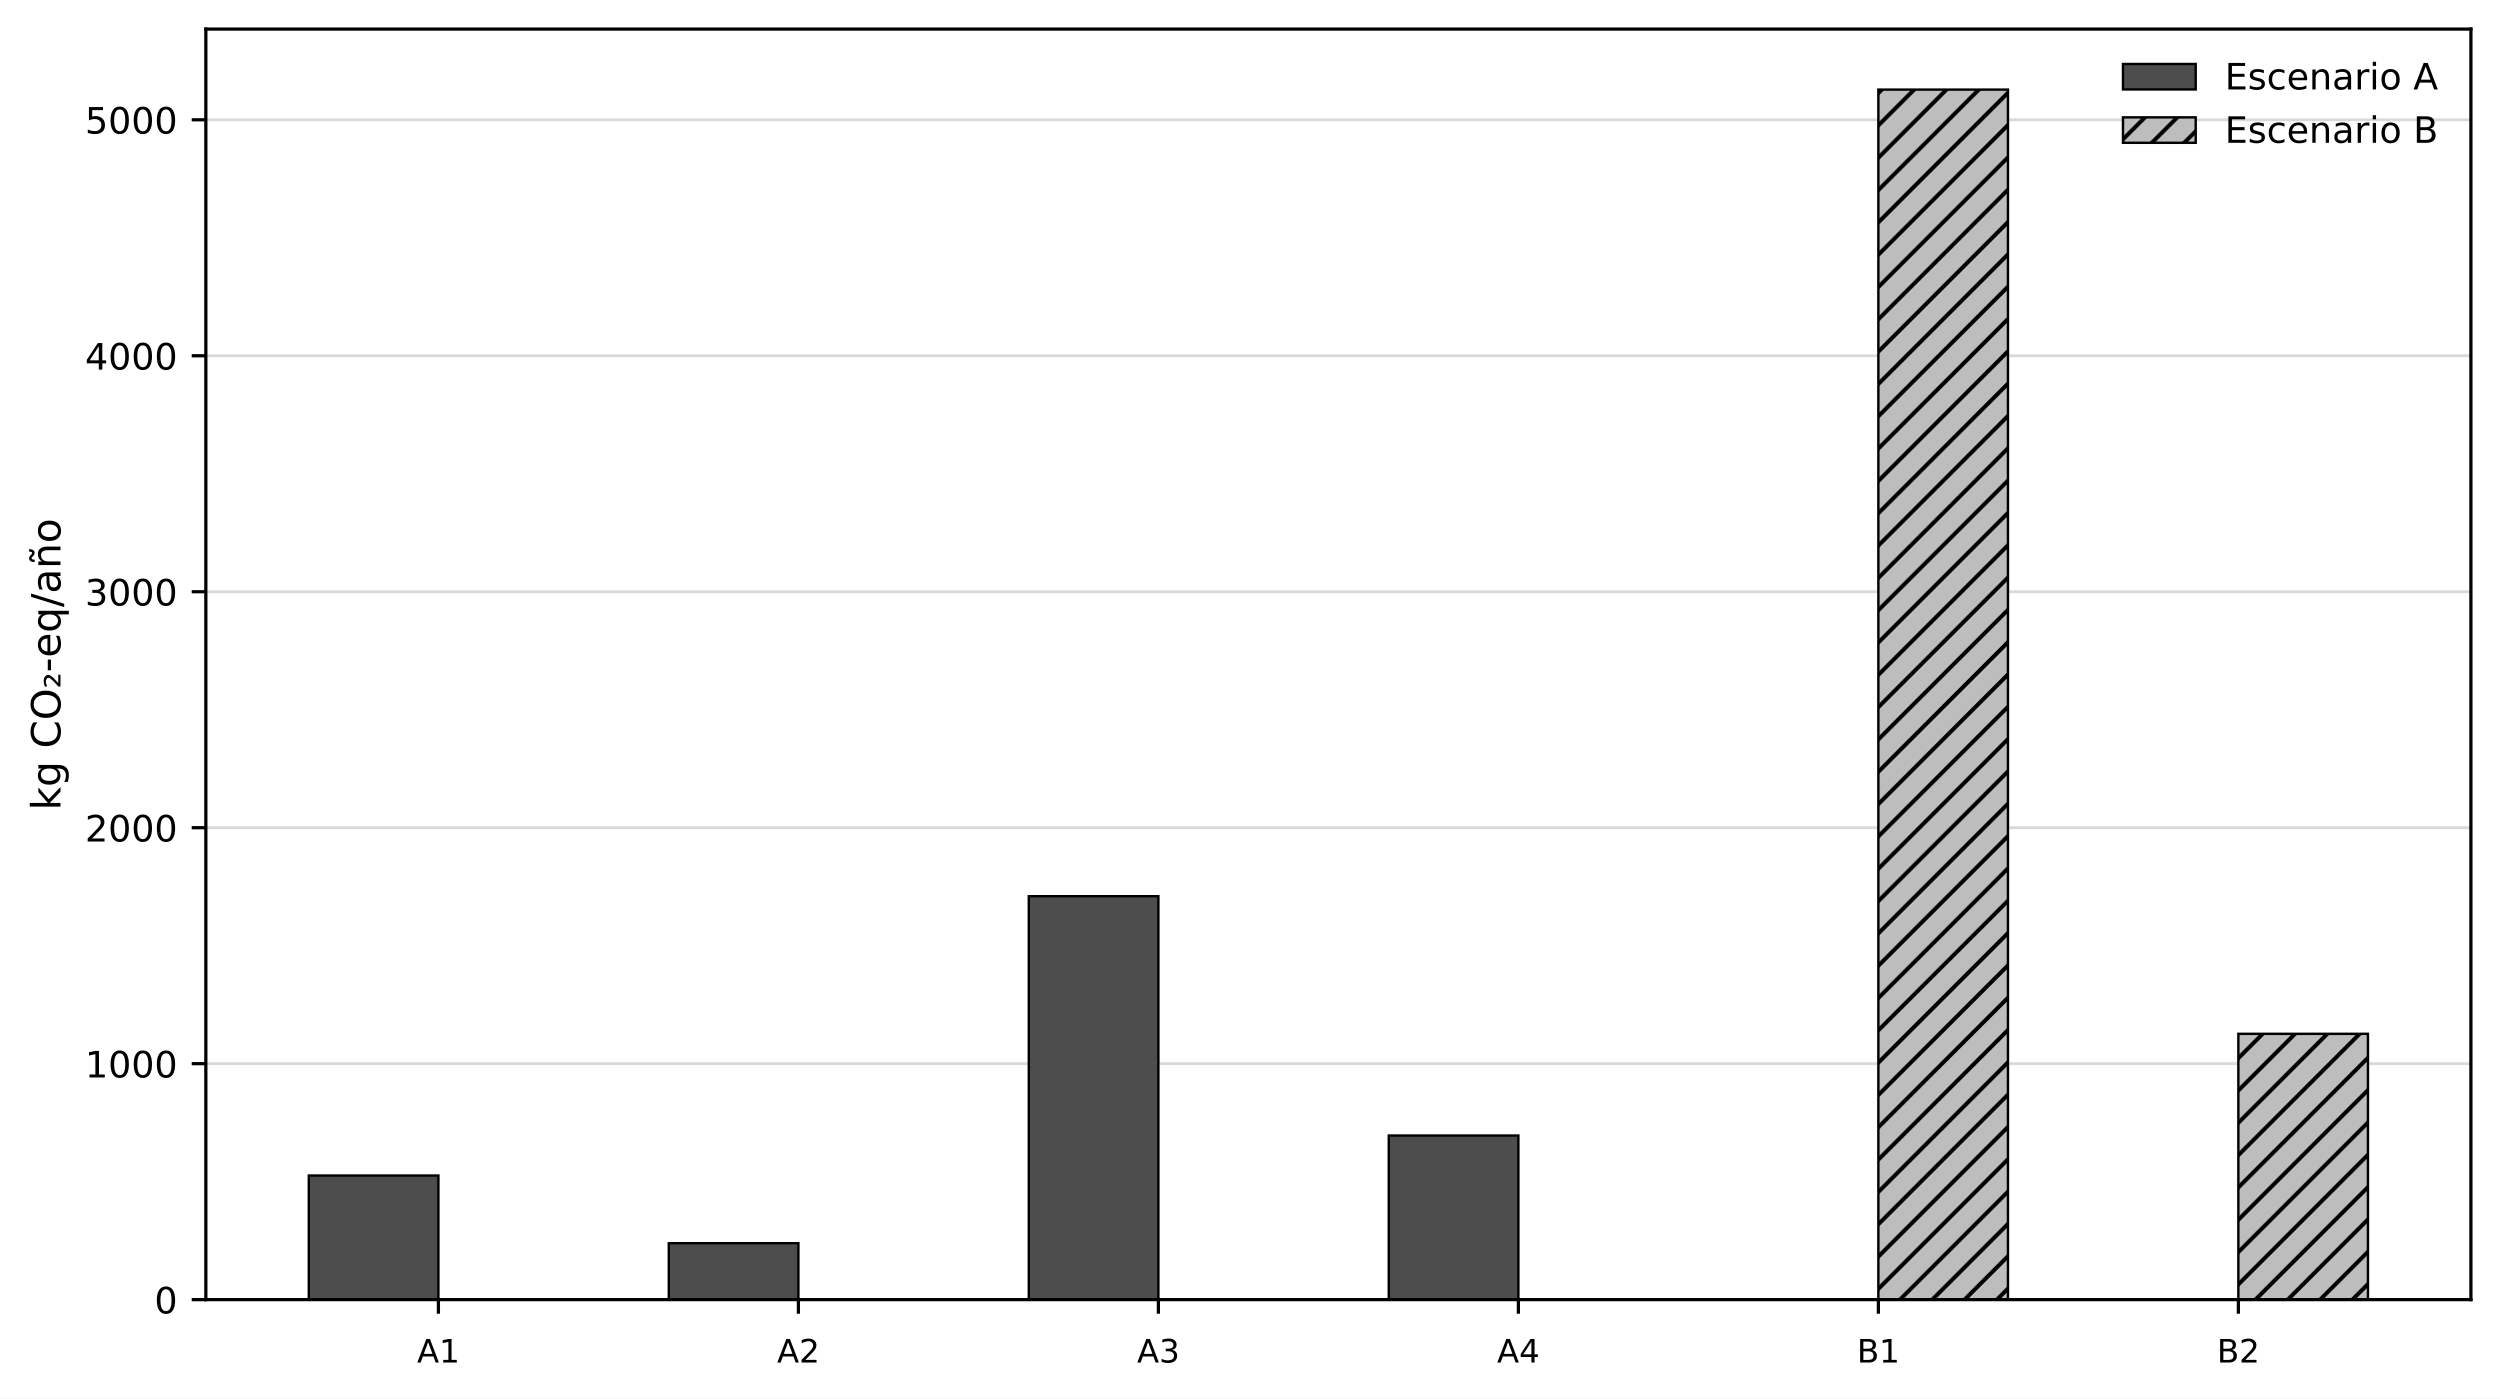
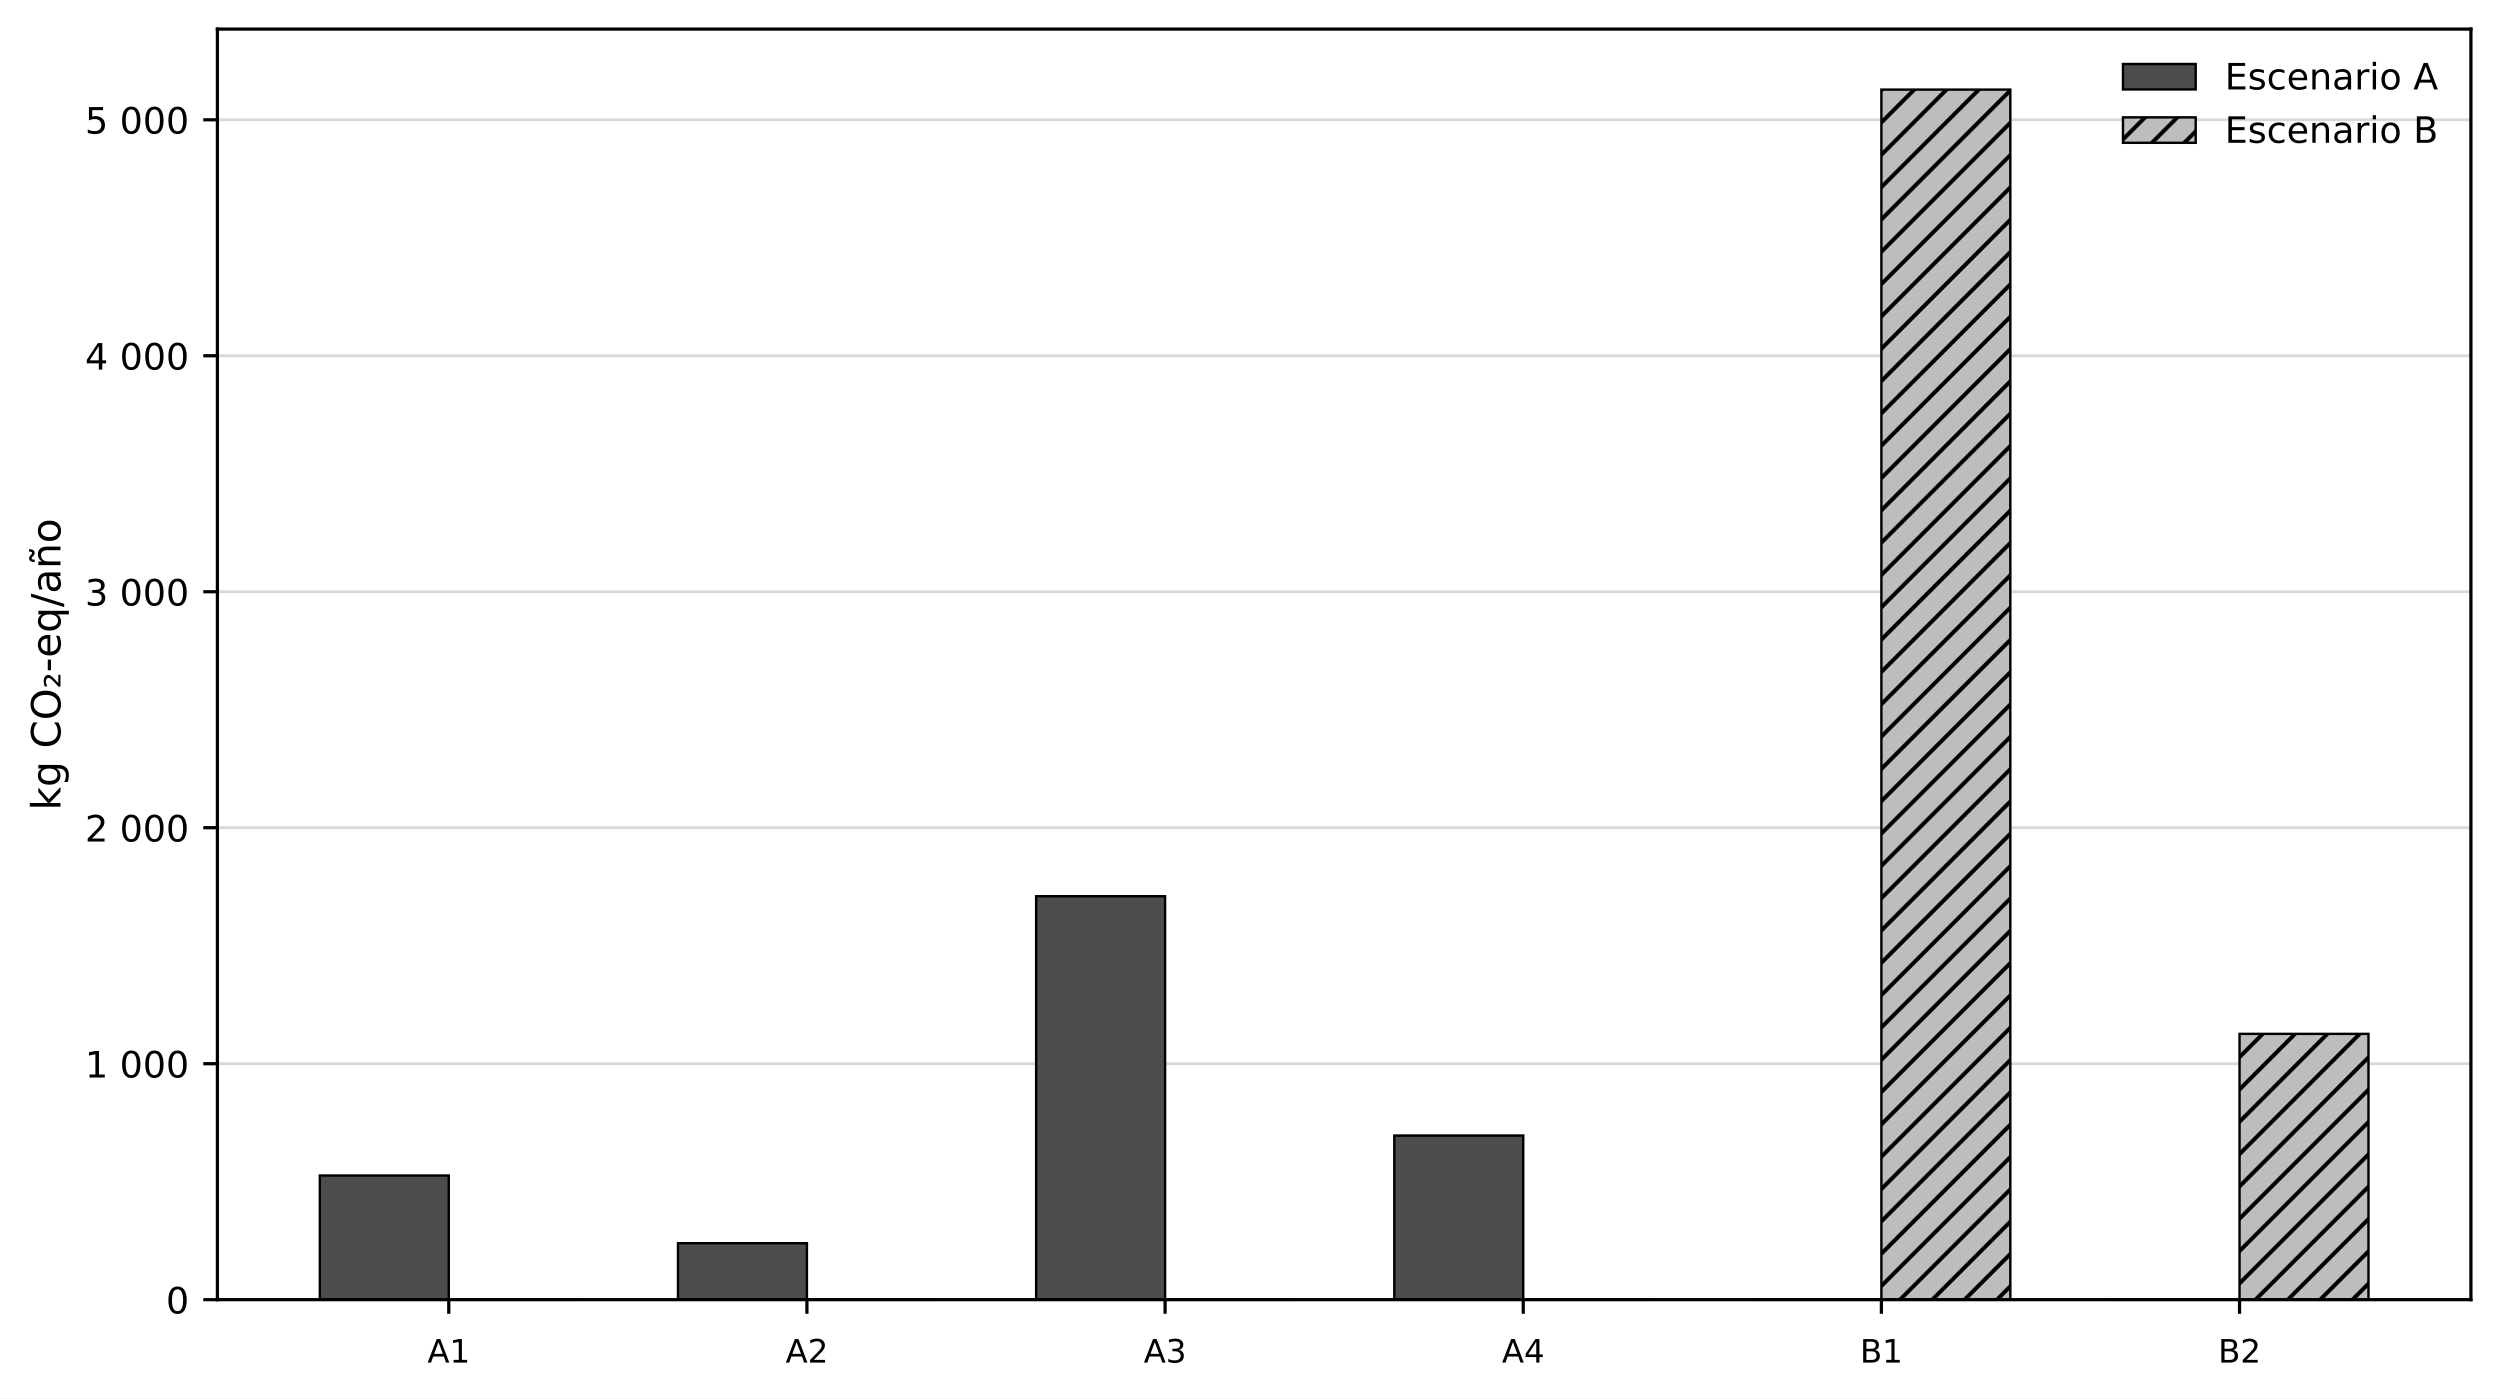
- <svg xmlns="http://www.w3.org/2000/svg" xmlns:xlink="http://www.w3.org/1999/xlink" width="618.833pt" height="346.142pt" viewBox="0 0 618.833 346.142" version="1.1">
+ <svg xmlns="http://www.w3.org/2000/svg" xmlns:xlink="http://www.w3.org/1999/xlink" width="618.814pt" height="346.142pt" viewBox="0 0 618.814 346.142" version="1.1">
  <defs>
    <style type="text/css">*{stroke-linejoin: round; stroke-linecap: butt}</style>
  </defs>
  <g id="figure_1">
    <g id="patch_1">
-       <path d="M 0 346.142 L 618.833 346.142 L 618.833 0 L 0 0 z " style="fill: #ffffff" />
+       <path d="M 0 346.142 L 618.814 346.142 L 618.814 0 L 0 0 z " style="fill: #ffffff" />
    </g>
    <g id="axes_1">
      <g id="patch_2">
-         <path d="M 50.953 321.7 L 611.633 321.7 L 611.633 7.2 L 50.953 7.2 z " style="fill: #ffffff" />
+         <path d="M 53.814 321.7 L 611.614 321.7 L 611.614 7.2 L 53.814 7.2 z " style="fill: #ffffff" />
      </g>
      <g id="matplotlib.axis_1">
        <g id="xtick_1">
          <g id="line2d_1">
            <defs>
              <path id="m8512bdd903" d="M 0 0 L 0 3.5 " style="stroke: #000000; stroke-width: 0.8" />
            </defs>
            <g>
-               <use xlink:href="#m8512bdd903" x="108.518" y="321.7" style="stroke: #000000; stroke-width: 0.8" />
+               <use xlink:href="#m8512bdd903" x="111.083" y="321.7" style="stroke: #000000; stroke-width: 0.8" />
            </g>
          </g>
          <g id="text_1">
-             <text style="font-size: 8px; font-family: 'DejaVu Sans'; text-anchor: middle" x="108.518" y="337.279" transform="rotate(-0 108.5185 337.2788)">A1</text>
+             <text style="font-size: 8px; font-family: 'DejaVu Sans'; text-anchor: middle" x="111.083" y="337.279" transform="rotate(-0 111.0831 337.2788)">A1</text>
          </g>
        </g>
        <g id="xtick_2">
          <g id="line2d_2">
            <g>
-               <use xlink:href="#m8512bdd903" x="197.628" y="321.7" style="stroke: #000000; stroke-width: 0.8" />
+               <use xlink:href="#m8512bdd903" x="199.735" y="321.7" style="stroke: #000000; stroke-width: 0.8" />
            </g>
          </g>
          <g id="text_2">
-             <text style="font-size: 8px; font-family: 'DejaVu Sans'; text-anchor: middle" x="197.628" y="337.279" transform="rotate(-0 197.6285 337.2788)">A2</text>
+             <text style="font-size: 8px; font-family: 'DejaVu Sans'; text-anchor: middle" x="199.735" y="337.279" transform="rotate(-0 199.7354 337.2788)">A2</text>
          </g>
        </g>
        <g id="xtick_3">
          <g id="line2d_3">
            <g>
-               <use xlink:href="#m8512bdd903" x="286.738" y="321.7" style="stroke: #000000; stroke-width: 0.8" />
+               <use xlink:href="#m8512bdd903" x="288.388" y="321.7" style="stroke: #000000; stroke-width: 0.8" />
            </g>
          </g>
          <g id="text_3">
-             <text style="font-size: 8px; font-family: 'DejaVu Sans'; text-anchor: middle" x="286.738" y="337.279" transform="rotate(-0 286.7384 337.2788)">A3</text>
+             <text style="font-size: 8px; font-family: 'DejaVu Sans'; text-anchor: middle" x="288.388" y="337.279" transform="rotate(-0 288.3876 337.2788)">A3</text>
          </g>
        </g>
        <g id="xtick_4">
          <g id="line2d_4">
            <g>
-               <use xlink:href="#m8512bdd903" x="375.848" y="321.7" style="stroke: #000000; stroke-width: 0.8" />
+               <use xlink:href="#m8512bdd903" x="377.04" y="321.7" style="stroke: #000000; stroke-width: 0.8" />
            </g>
          </g>
          <g id="text_4">
-             <text style="font-size: 8px; font-family: 'DejaVu Sans'; text-anchor: middle" x="375.848" y="337.279" transform="rotate(-0 375.8484 337.2788)">A4</text>
+             <text style="font-size: 8px; font-family: 'DejaVu Sans'; text-anchor: middle" x="377.04" y="337.279" transform="rotate(-0 377.0399 337.2788)">A4</text>
          </g>
        </g>
        <g id="xtick_5">
          <g id="line2d_5">
            <g>
-               <use xlink:href="#m8512bdd903" x="464.958" y="321.7" style="stroke: #000000; stroke-width: 0.8" />
+               <use xlink:href="#m8512bdd903" x="465.692" y="321.7" style="stroke: #000000; stroke-width: 0.8" />
            </g>
          </g>
          <g id="text_5">
-             <text style="font-size: 8px; font-family: 'DejaVu Sans'; text-anchor: middle" x="464.958" y="337.279" transform="rotate(-0 464.9584 337.2788)">B1</text>
+             <text style="font-size: 8px; font-family: 'DejaVu Sans'; text-anchor: middle" x="465.692" y="337.279" transform="rotate(-0 465.6921 337.2788)">B1</text>
          </g>
        </g>
        <g id="xtick_6">
          <g id="line2d_6">
            <g>
-               <use xlink:href="#m8512bdd903" x="554.068" y="321.7" style="stroke: #000000; stroke-width: 0.8" />
+               <use xlink:href="#m8512bdd903" x="554.344" y="321.7" style="stroke: #000000; stroke-width: 0.8" />
            </g>
          </g>
          <g id="text_6">
-             <text style="font-size: 8px; font-family: 'DejaVu Sans'; text-anchor: middle" x="554.068" y="337.279" transform="rotate(-0 554.0684 337.2788)">B2</text>
+             <text style="font-size: 8px; font-family: 'DejaVu Sans'; text-anchor: middle" x="554.344" y="337.279" transform="rotate(-0 554.3444 337.2788)">B2</text>
          </g>
        </g>
      </g>
      <g id="matplotlib.axis_2">
        <g id="ytick_1">
          <g id="line2d_7">
-             <path d="M 50.953 321.7 L 611.633 321.7 " clip-path="url(#paf4445e2b4)" style="fill: none; stroke: #d9d9d9; stroke-width: 0.7; stroke-linecap: square" />
+             <path d="M 53.814 321.7 L 611.614 321.7 " clip-path="url(#pce0cc112de)" style="fill: none; stroke: #d9d9d9; stroke-width: 0.7; stroke-linecap: square" />
          </g>
          <g id="line2d_8">
            <defs>
              <path id="me50acbb753" d="M 0 0 L -3.5 0 " style="stroke: #000000; stroke-width: 0.8" />
            </defs>
            <g>
-               <use xlink:href="#me50acbb753" x="50.953" y="321.7" style="stroke: #000000; stroke-width: 0.8" />
+               <use xlink:href="#me50acbb753" x="53.814" y="321.7" style="stroke: #000000; stroke-width: 0.8" />
            </g>
          </g>
          <g id="text_7">
-             <text style="font-size: 9px; font-family: 'DejaVu Sans'; text-anchor: end" x="43.953" y="325.119" transform="rotate(-0 43.95344 325.1193)">0</text>
+             <text style="font-size: 9px; font-family: 'DejaVu Sans'; text-anchor: end" x="46.814" y="325.119" transform="rotate(-0 46.81375 325.1193)">0</text>
          </g>
        </g>
        <g id="ytick_2">
          <g id="line2d_9">
-             <path d="M 50.953 263.29 L 611.633 263.29 " clip-path="url(#paf4445e2b4)" style="fill: none; stroke: #d9d9d9; stroke-width: 0.7; stroke-linecap: square" />
+             <path d="M 53.814 263.29 L 611.614 263.29 " clip-path="url(#pce0cc112de)" style="fill: none; stroke: #d9d9d9; stroke-width: 0.7; stroke-linecap: square" />
          </g>
          <g id="line2d_10">
            <g>
-               <use xlink:href="#me50acbb753" x="50.953" y="263.29" style="stroke: #000000; stroke-width: 0.8" />
+               <use xlink:href="#me50acbb753" x="53.814" y="263.29" style="stroke: #000000; stroke-width: 0.8" />
            </g>
          </g>
          <g id="text_8">
-             <text style="font-size: 9px; font-family: 'DejaVu Sans'; text-anchor: end" x="43.953" y="266.709" transform="rotate(-0 43.95344 266.7094)">1000</text>
+             <text style="font-size: 9px; font-family: 'DejaVu Sans'; text-anchor: end" x="46.814" y="266.709" transform="rotate(-0 46.81375 266.7094)">1 000</text>
          </g>
        </g>
        <g id="ytick_3">
          <g id="line2d_11">
-             <path d="M 50.953 204.88 L 611.633 204.88 " clip-path="url(#paf4445e2b4)" style="fill: none; stroke: #d9d9d9; stroke-width: 0.7; stroke-linecap: square" />
+             <path d="M 53.814 204.88 L 611.614 204.88 " clip-path="url(#pce0cc112de)" style="fill: none; stroke: #d9d9d9; stroke-width: 0.7; stroke-linecap: square" />
          </g>
          <g id="line2d_12">
            <g>
-               <use xlink:href="#me50acbb753" x="50.953" y="204.88" style="stroke: #000000; stroke-width: 0.8" />
+               <use xlink:href="#me50acbb753" x="53.814" y="204.88" style="stroke: #000000; stroke-width: 0.8" />
            </g>
          </g>
          <g id="text_9">
-             <text style="font-size: 9px; font-family: 'DejaVu Sans'; text-anchor: end" x="43.953" y="208.3" transform="rotate(-0 43.95344 208.2995)">2000</text>
+             <text style="font-size: 9px; font-family: 'DejaVu Sans'; text-anchor: end" x="46.814" y="208.3" transform="rotate(-0 46.81375 208.2995)">2 000</text>
          </g>
        </g>
        <g id="ytick_4">
          <g id="line2d_13">
-             <path d="M 50.953 146.47 L 611.633 146.47 " clip-path="url(#paf4445e2b4)" style="fill: none; stroke: #d9d9d9; stroke-width: 0.7; stroke-linecap: square" />
+             <path d="M 53.814 146.47 L 611.614 146.47 " clip-path="url(#pce0cc112de)" style="fill: none; stroke: #d9d9d9; stroke-width: 0.7; stroke-linecap: square" />
          </g>
          <g id="line2d_14">
            <g>
-               <use xlink:href="#me50acbb753" x="50.953" y="146.47" style="stroke: #000000; stroke-width: 0.8" />
+               <use xlink:href="#me50acbb753" x="53.814" y="146.47" style="stroke: #000000; stroke-width: 0.8" />
            </g>
          </g>
          <g id="text_10">
-             <text style="font-size: 9px; font-family: 'DejaVu Sans'; text-anchor: end" x="43.953" y="149.89" transform="rotate(-0 43.95344 149.8897)">3000</text>
+             <text style="font-size: 9px; font-family: 'DejaVu Sans'; text-anchor: end" x="46.814" y="149.89" transform="rotate(-0 46.81375 149.8897)">3 000</text>
          </g>
        </g>
        <g id="ytick_5">
          <g id="line2d_15">
-             <path d="M 50.953 88.06 L 611.633 88.06 " clip-path="url(#paf4445e2b4)" style="fill: none; stroke: #d9d9d9; stroke-width: 0.7; stroke-linecap: square" />
+             <path d="M 53.814 88.06 L 611.614 88.06 " clip-path="url(#pce0cc112de)" style="fill: none; stroke: #d9d9d9; stroke-width: 0.7; stroke-linecap: square" />
          </g>
          <g id="line2d_16">
            <g>
-               <use xlink:href="#me50acbb753" x="50.953" y="88.06" style="stroke: #000000; stroke-width: 0.8" />
+               <use xlink:href="#me50acbb753" x="53.814" y="88.06" style="stroke: #000000; stroke-width: 0.8" />
            </g>
          </g>
          <g id="text_11">
-             <text style="font-size: 9px; font-family: 'DejaVu Sans'; text-anchor: end" x="43.953" y="91.48" transform="rotate(-0 43.95344 91.47979)">4000</text>
+             <text style="font-size: 9px; font-family: 'DejaVu Sans'; text-anchor: end" x="46.814" y="91.48" transform="rotate(-0 46.81375 91.47979)">4 000</text>
          </g>
        </g>
        <g id="ytick_6">
          <g id="line2d_17">
-             <path d="M 50.953 29.651 L 611.633 29.651 " clip-path="url(#paf4445e2b4)" style="fill: none; stroke: #d9d9d9; stroke-width: 0.7; stroke-linecap: square" />
+             <path d="M 53.814 29.651 L 611.614 29.651 " clip-path="url(#pce0cc112de)" style="fill: none; stroke: #d9d9d9; stroke-width: 0.7; stroke-linecap: square" />
          </g>
          <g id="line2d_18">
            <g>
-               <use xlink:href="#me50acbb753" x="50.953" y="29.651" style="stroke: #000000; stroke-width: 0.8" />
+               <use xlink:href="#me50acbb753" x="53.814" y="29.651" style="stroke: #000000; stroke-width: 0.8" />
            </g>
          </g>
          <g id="text_12">
-             <text style="font-size: 9px; font-family: 'DejaVu Sans'; text-anchor: end" x="43.953" y="33.07" transform="rotate(-0 43.95344 33.06991)">5000</text>
+             <text style="font-size: 9px; font-family: 'DejaVu Sans'; text-anchor: end" x="46.814" y="33.07" transform="rotate(-0 46.81375 33.06991)">5 000</text>
          </g>
        </g>
        <g id="text_13">
          <text style="font-size: 10px; font-family: 'DejaVu Sans'; text-anchor: middle" x="14.969" y="164.45" transform="rotate(-90 14.96875 164.45)">kg CO₂-eq/año</text>
        </g>
      </g>
      <g id="patch_3">
-         <path d="M 76.439 321.7 L 108.518 321.7 L 108.518 290.978 L 76.439 290.978 z " clip-path="url(#paf4445e2b4)" style="fill: #4d4d4d; stroke: #000000; stroke-width: 0.6; stroke-linejoin: miter" />
+         <path d="M 79.168 321.7 L 111.083 321.7 L 111.083 290.978 L 79.168 290.978 z " clip-path="url(#pce0cc112de)" style="fill: #4d4d4d; stroke: #000000; stroke-width: 0.6; stroke-linejoin: miter" />
      </g>
      <g id="patch_4">
-         <path d="M 165.549 321.7 L 197.628 321.7 L 197.628 307.734 L 165.549 307.734 z " clip-path="url(#paf4445e2b4)" style="fill: #4d4d4d; stroke: #000000; stroke-width: 0.6; stroke-linejoin: miter" />
+         <path d="M 167.821 321.7 L 199.735 321.7 L 199.735 307.734 L 167.821 307.734 z " clip-path="url(#pce0cc112de)" style="fill: #4d4d4d; stroke: #000000; stroke-width: 0.6; stroke-linejoin: miter" />
      </g>
      <g id="patch_5">
-         <path d="M 254.659 321.7 L 286.738 321.7 L 286.738 221.84 L 254.659 221.84 z " clip-path="url(#paf4445e2b4)" style="fill: #4d4d4d; stroke: #000000; stroke-width: 0.6; stroke-linejoin: miter" />
+         <path d="M 256.473 321.7 L 288.388 321.7 L 288.388 221.84 L 256.473 221.84 z " clip-path="url(#pce0cc112de)" style="fill: #4d4d4d; stroke: #000000; stroke-width: 0.6; stroke-linejoin: miter" />
      </g>
      <g id="patch_6">
-         <path d="M 343.769 321.7 L 375.848 321.7 L 375.848 281.081 L 343.769 281.081 z " clip-path="url(#paf4445e2b4)" style="fill: #4d4d4d; stroke: #000000; stroke-width: 0.6; stroke-linejoin: miter" />
+         <path d="M 345.125 321.7 L 377.04 321.7 L 377.04 281.081 L 345.125 281.081 z " clip-path="url(#pce0cc112de)" style="fill: #4d4d4d; stroke: #000000; stroke-width: 0.6; stroke-linejoin: miter" />
      </g>
      <g id="patch_7">
-         <path d="M 432.879 321.7 L 464.958 321.7 L 464.958 321.7 L 432.879 321.7 z " clip-path="url(#paf4445e2b4)" style="fill: #4d4d4d; stroke: #000000; stroke-width: 0.6; stroke-linejoin: miter" />
+         <path d="M 433.777 321.7 L 465.692 321.7 L 465.692 321.7 L 433.777 321.7 z " clip-path="url(#pce0cc112de)" style="fill: #4d4d4d; stroke: #000000; stroke-width: 0.6; stroke-linejoin: miter" />
      </g>
      <g id="patch_8">
-         <path d="M 521.989 321.7 L 554.068 321.7 L 554.068 321.7 L 521.989 321.7 z " clip-path="url(#paf4445e2b4)" style="fill: #4d4d4d; stroke: #000000; stroke-width: 0.6; stroke-linejoin: miter" />
+         <path d="M 522.43 321.7 L 554.344 321.7 L 554.344 321.7 L 522.43 321.7 z " clip-path="url(#pce0cc112de)" style="fill: #4d4d4d; stroke: #000000; stroke-width: 0.6; stroke-linejoin: miter" />
      </g>
      <g id="patch_9">
-         <path d="M 108.518 321.7 L 140.598 321.7 L 140.598 321.7 L 108.518 321.7 z " clip-path="url(#paf4445e2b4)" style="fill: url(#h616a057982); stroke: #000000; stroke-width: 0.6; stroke-linejoin: miter" />
+         <path d="M 111.083 321.7 L 142.998 321.7 L 142.998 321.7 L 111.083 321.7 z " clip-path="url(#pce0cc112de)" style="fill: url(#h616a057982); stroke: #000000; stroke-width: 0.6; stroke-linejoin: miter" />
      </g>
      <g id="patch_10">
-         <path d="M 197.628 321.7 L 229.708 321.7 L 229.708 321.7 L 197.628 321.7 z " clip-path="url(#paf4445e2b4)" style="fill: url(#h616a057982); stroke: #000000; stroke-width: 0.6; stroke-linejoin: miter" />
+         <path d="M 199.735 321.7 L 231.65 321.7 L 231.65 321.7 L 199.735 321.7 z " clip-path="url(#pce0cc112de)" style="fill: url(#h616a057982); stroke: #000000; stroke-width: 0.6; stroke-linejoin: miter" />
      </g>
      <g id="patch_11">
-         <path d="M 286.738 321.7 L 318.818 321.7 L 318.818 321.7 L 286.738 321.7 z " clip-path="url(#paf4445e2b4)" style="fill: url(#h616a057982); stroke: #000000; stroke-width: 0.6; stroke-linejoin: miter" />
+         <path d="M 288.388 321.7 L 320.302 321.7 L 320.302 321.7 L 288.388 321.7 z " clip-path="url(#pce0cc112de)" style="fill: url(#h616a057982); stroke: #000000; stroke-width: 0.6; stroke-linejoin: miter" />
      </g>
      <g id="patch_12">
-         <path d="M 375.848 321.7 L 407.928 321.7 L 407.928 321.7 L 375.848 321.7 z " clip-path="url(#paf4445e2b4)" style="fill: url(#h616a057982); stroke: #000000; stroke-width: 0.6; stroke-linejoin: miter" />
+         <path d="M 377.04 321.7 L 408.955 321.7 L 408.955 321.7 L 377.04 321.7 z " clip-path="url(#pce0cc112de)" style="fill: url(#h616a057982); stroke: #000000; stroke-width: 0.6; stroke-linejoin: miter" />
      </g>
      <g id="patch_13">
-         <path d="M 464.958 321.7 L 497.038 321.7 L 497.038 22.176 L 464.958 22.176 z " clip-path="url(#paf4445e2b4)" style="fill: url(#h616a057982); stroke: #000000; stroke-width: 0.6; stroke-linejoin: miter" />
+         <path d="M 465.692 321.7 L 497.607 321.7 L 497.607 22.176 L 465.692 22.176 z " clip-path="url(#pce0cc112de)" style="fill: url(#h616a057982); stroke: #000000; stroke-width: 0.6; stroke-linejoin: miter" />
      </g>
      <g id="patch_14">
-         <path d="M 554.068 321.7 L 586.148 321.7 L 586.148 255.91 L 554.068 255.91 z " clip-path="url(#paf4445e2b4)" style="fill: url(#h616a057982); stroke: #000000; stroke-width: 0.6; stroke-linejoin: miter" />
+         <path d="M 554.344 321.7 L 586.259 321.7 L 586.259 255.91 L 554.344 255.91 z " clip-path="url(#pce0cc112de)" style="fill: url(#h616a057982); stroke: #000000; stroke-width: 0.6; stroke-linejoin: miter" />
      </g>
      <g id="patch_15">
-         <path d="M 50.953 321.7 L 50.953 7.2 " style="fill: none; stroke: #000000; stroke-width: 0.8; stroke-linejoin: miter; stroke-linecap: square" />
+         <path d="M 53.814 321.7 L 53.814 7.2 " style="fill: none; stroke: #000000; stroke-width: 0.8; stroke-linejoin: miter; stroke-linecap: square" />
      </g>
      <g id="patch_16">
-         <path d="M 611.633 321.7 L 611.633 7.2 " style="fill: none; stroke: #000000; stroke-width: 0.8; stroke-linejoin: miter; stroke-linecap: square" />
+         <path d="M 611.614 321.7 L 611.614 7.2 " style="fill: none; stroke: #000000; stroke-width: 0.8; stroke-linejoin: miter; stroke-linecap: square" />
      </g>
      <g id="patch_17">
-         <path d="M 50.953 321.7 L 611.633 321.7 " style="fill: none; stroke: #000000; stroke-width: 0.8; stroke-linejoin: miter; stroke-linecap: square" />
+         <path d="M 53.814 321.7 L 611.614 321.7 " style="fill: none; stroke: #000000; stroke-width: 0.8; stroke-linejoin: miter; stroke-linecap: square" />
      </g>
      <g id="patch_18">
-         <path d="M 50.953 7.2 L 611.633 7.2 " style="fill: none; stroke: #000000; stroke-width: 0.8; stroke-linejoin: miter; stroke-linecap: square" />
+         <path d="M 53.814 7.2 L 611.614 7.2 " style="fill: none; stroke: #000000; stroke-width: 0.8; stroke-linejoin: miter; stroke-linecap: square" />
      </g>
      <g id="legend_1">
        <g id="patch_19">
-           <path d="M 525.51 22.139 L 543.51 22.139 L 543.51 15.839 L 525.51 15.839 z " style="fill: #4d4d4d; stroke: #000000; stroke-width: 0.6; stroke-linejoin: miter" />
+           <path d="M 525.491 22.139 L 543.491 22.139 L 543.491 15.839 L 525.491 15.839 z " style="fill: #4d4d4d; stroke: #000000; stroke-width: 0.6; stroke-linejoin: miter" />
        </g>
        <g id="text_14">
-           <text style="font-size: 9px; font-family: 'DejaVu Sans'; text-anchor: start" x="550.71" y="22.139" transform="rotate(-0 550.7105 22.13859)">Escenario A</text>
+           <text style="font-size: 9px; font-family: 'DejaVu Sans'; text-anchor: start" x="550.691" y="22.139" transform="rotate(-0 550.6908 22.13859)">Escenario A</text>
        </g>
        <g id="patch_20">
-           <path d="M 525.51 35.349 L 543.51 35.349 L 543.51 29.049 L 525.51 29.049 z " style="fill: url(#h616a057982); stroke: #000000; stroke-width: 0.6; stroke-linejoin: miter" />
+           <path d="M 525.491 35.349 L 543.491 35.349 L 543.491 29.049 L 525.491 29.049 z " style="fill: url(#h616a057982); stroke: #000000; stroke-width: 0.6; stroke-linejoin: miter" />
        </g>
        <g id="text_15">
-           <text style="font-size: 9px; font-family: 'DejaVu Sans'; text-anchor: start" x="550.71" y="35.349" transform="rotate(-0 550.7105 35.34891)">Escenario B</text>
+           <text style="font-size: 9px; font-family: 'DejaVu Sans'; text-anchor: start" x="550.691" y="35.349" transform="rotate(-0 550.6908 35.34891)">Escenario B</text>
        </g>
      </g>
    </g>
  </g>
  <defs>
-     <clipPath id="paf4445e2b4">
-       <rect x="50.953" y="7.2" width="560.68" height="314.5" />
+     <clipPath id="pce0cc112de">
+       <rect x="53.814" y="7.2" width="557.8" height="314.5" />
    </clipPath>
  </defs>
  <defs>
    <pattern id="h616a057982" patternUnits="userSpaceOnUse" x="0" y="0" width="72" height="72">
      <rect x="0" y="0" width="73" height="73" fill="#bdbdbd" />
      <path d="M -36 36 L 36 -36 M -32 40 L 40 -32 M -28 44 L 44 -28 M -24 48 L 48 -24 M -20 52 L 52 -20 M -16 56 L 56 -16 M -12 60 L 60 -12 M -8 64 L 64 -8 M -4 68 L 68 -4 M 0 72 L 72 0 M 4 76 L 76 4 M 8 80 L 80 8 M 12 84 L 84 12 M 16 88 L 88 16 M 20 92 L 92 20 M 24 96 L 96 24 M 28 100 L 100 28 M 32 104 L 104 32 M 36 108 L 108 36 " style="fill: #000000; stroke: #000000; stroke-width: 1.0; stroke-linecap: butt; stroke-linejoin: miter" />
    </pattern>
  </defs>
</svg>
